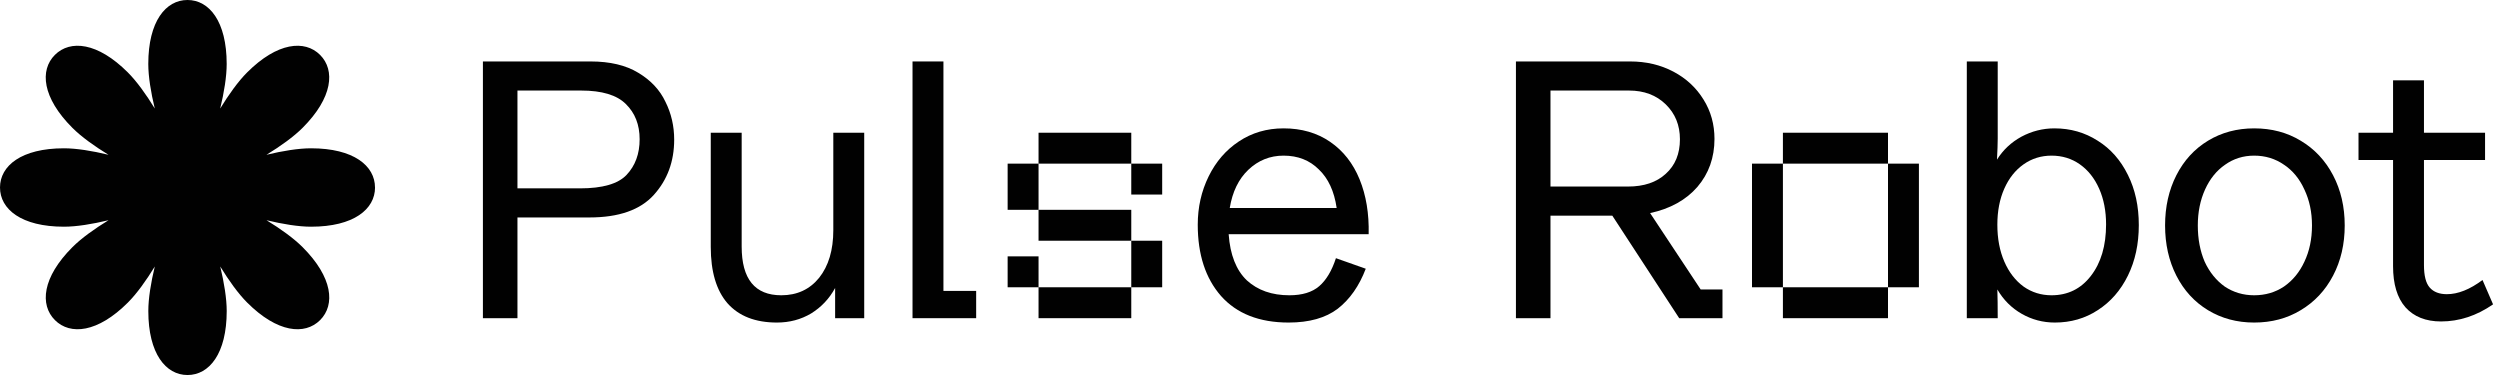
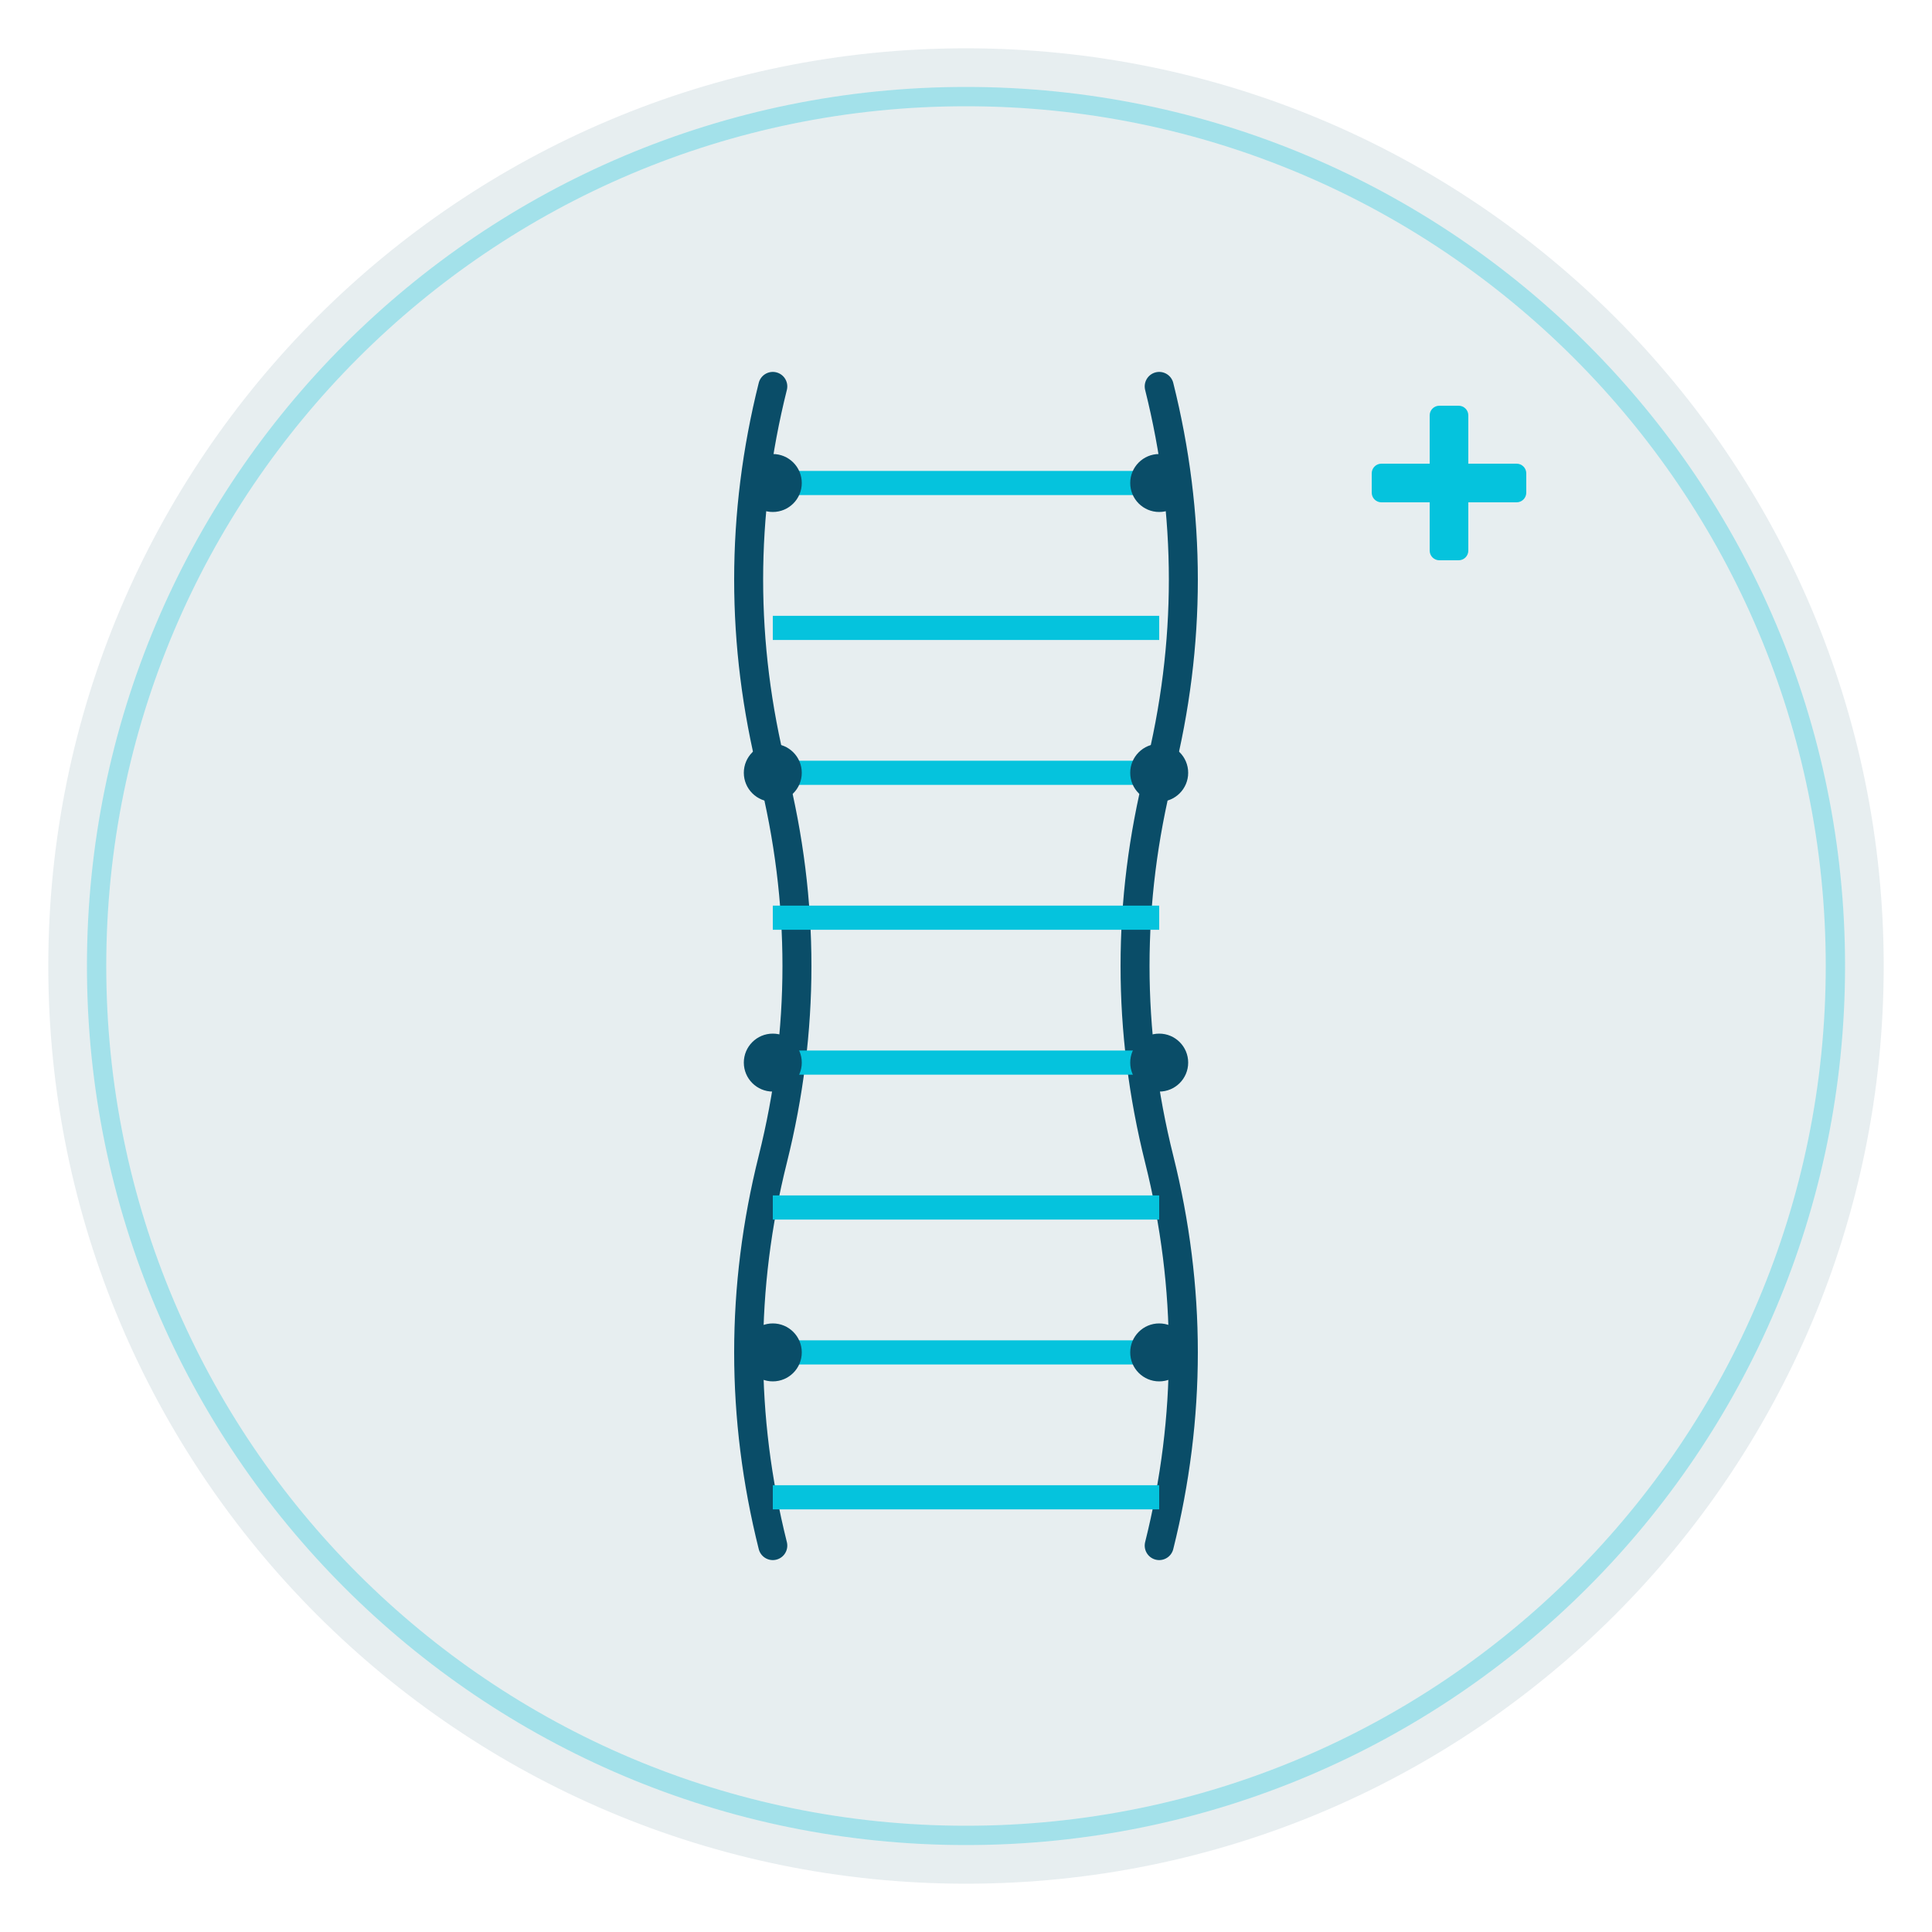
- <svg xmlns="http://www.w3.org/2000/svg" width="220" height="33" viewBox="0 0 220 33" fill="none">
-   <path d="M33 16.5C33 14.595 31.127 13.05 27.371 13.05C26.265 13.05 24.869 13.279 23.449 13.621C24.696 12.858 25.844 12.033 26.626 11.251C29.282 8.595 29.514 6.179 28.167 4.831C26.821 3.485 24.404 3.717 21.748 6.373C20.966 7.154 20.14 8.303 19.378 9.55C19.721 8.13 19.948 6.734 19.948 5.628C19.948 1.871 18.404 -0.001 16.498 -0.001C14.593 -0.001 13.049 1.871 13.049 5.628C13.049 6.734 13.278 8.13 13.62 9.55C12.857 8.303 12.031 7.154 11.249 6.373C8.593 3.717 6.178 3.485 4.83 4.831C3.483 6.178 3.715 8.595 6.371 11.251C7.153 12.033 8.301 12.858 9.548 13.621C8.128 13.278 6.732 13.05 5.626 13.05C1.873 13.05 0 14.595 0 16.5C0 18.405 1.873 19.95 5.629 19.95C6.735 19.95 8.131 19.721 9.551 19.379C8.304 20.142 7.156 20.968 6.374 21.749C3.718 24.405 3.486 26.821 4.833 28.169C6.179 29.515 8.596 29.284 11.252 26.627C12.034 25.846 12.86 24.697 13.622 23.451C13.279 24.87 13.052 26.267 13.052 27.372C13.052 31.129 14.596 33.002 16.502 33.002C18.407 33.002 19.951 31.129 19.951 27.372C19.951 26.267 19.722 24.87 19.381 23.451C20.143 24.697 20.969 25.846 21.751 26.627C24.407 29.284 26.822 29.515 28.17 28.169C29.517 26.822 29.285 24.405 26.629 21.749C25.847 20.968 24.699 20.142 23.452 19.379C24.872 19.722 26.268 19.95 27.374 19.95C31.13 19.95 33.003 18.405 33.003 16.5H33Z" fill="#010101" />
-   <path d="M219.389 26.784C217.938 27.787 216.413 28.288 214.813 28.288C213.469 28.288 212.424 27.872 211.677 27.04C210.952 26.208 210.589 25.003 210.589 23.424V14.08H207.549V11.68H210.589V7.072H213.309V11.68H218.685V14.08H213.309V23.328C213.309 24.267 213.479 24.928 213.821 25.312C214.162 25.696 214.663 25.888 215.325 25.888C216.306 25.888 217.351 25.472 218.461 24.64L219.389 26.784Z" fill="#010101" />
-   <path d="M198.367 28.384C196.853 28.384 195.498 28.021 194.303 27.296C193.109 26.571 192.181 25.557 191.519 24.256C190.858 22.955 190.527 21.483 190.527 19.84C190.527 18.197 190.858 16.725 191.519 15.424C192.181 14.123 193.109 13.109 194.303 12.384C195.498 11.659 196.853 11.296 198.367 11.296C199.903 11.296 201.269 11.659 202.463 12.384C203.679 13.109 204.629 14.123 205.311 15.424C205.994 16.725 206.335 18.197 206.335 19.84C206.335 21.483 205.994 22.955 205.311 24.256C204.629 25.557 203.679 26.571 202.463 27.296C201.269 28.021 199.903 28.384 198.367 28.384ZM198.367 25.984C199.349 25.984 200.223 25.728 200.991 25.216C201.759 24.683 202.357 23.957 202.783 23.04C203.231 22.101 203.455 21.035 203.455 19.84C203.455 18.667 203.231 17.611 202.783 16.672C202.357 15.733 201.759 15.008 200.991 14.496C200.223 13.963 199.349 13.696 198.367 13.696C197.407 13.696 196.554 13.963 195.807 14.496C195.061 15.008 194.474 15.733 194.047 16.672C193.621 17.611 193.407 18.667 193.407 19.84C193.407 21.035 193.61 22.101 194.015 23.04C194.442 23.957 195.029 24.683 195.775 25.216C196.543 25.728 197.407 25.984 198.367 25.984Z" fill="#010101" />
-   <path d="M180.791 11.296C182.199 11.296 183.468 11.659 184.599 12.384C185.73 13.088 186.615 14.091 187.255 15.392C187.895 16.672 188.215 18.144 188.215 19.808C188.215 21.472 187.895 22.955 187.255 24.256C186.615 25.557 185.73 26.571 184.599 27.296C183.49 28.021 182.231 28.384 180.823 28.384C179.778 28.384 178.807 28.128 177.911 27.616C177.015 27.104 176.3 26.389 175.767 25.472C175.788 26.112 175.799 26.955 175.799 28H173.079V5.408H175.799V12.192C175.799 12.619 175.778 13.237 175.735 14.048C176.268 13.195 176.983 12.523 177.879 12.032C178.796 11.541 179.767 11.296 180.791 11.296ZM180.535 25.984C181.964 25.984 183.116 25.419 183.991 24.288C184.887 23.136 185.335 21.621 185.335 19.744C185.335 18.571 185.132 17.525 184.727 16.608C184.322 15.691 183.756 14.976 183.031 14.464C182.306 13.952 181.474 13.696 180.535 13.696C179.618 13.696 178.796 13.952 178.071 14.464C177.346 14.976 176.78 15.691 176.375 16.608C175.97 17.525 175.767 18.581 175.767 19.776C175.767 20.992 175.97 22.069 176.375 23.008C176.78 23.947 177.346 24.683 178.071 25.216C178.796 25.728 179.618 25.984 180.535 25.984Z" fill="#010101" />
-   <path d="M166.144 14.4H156.896V11.68H166.144V14.4ZM156.896 25.28H154.176V14.4H156.896V25.28ZM166.144 14.4H168.864V25.28H166.144V14.4ZM156.896 25.28H166.144V28H156.896V25.28Z" fill="#010101" />
-   <path d="M149.658 25.472H151.578V28H147.77L141.882 18.976H136.442V28H133.402V5.408H143.45C144.858 5.408 146.128 5.707 147.258 6.304C148.389 6.901 149.274 7.723 149.914 8.768C150.554 9.792 150.874 10.944 150.874 12.224C150.874 13.867 150.373 15.275 149.37 16.448C148.368 17.6 146.981 18.368 145.21 18.752L149.658 25.472ZM136.442 16.416H143.258C144.666 16.416 145.776 16.043 146.586 15.296C147.418 14.549 147.834 13.536 147.834 12.256C147.834 11.019 147.418 9.995 146.586 9.184C145.754 8.373 144.677 7.968 143.354 7.968H136.442V16.416Z" fill="#010101" />
-   <path d="M112.954 11.296C114.533 11.296 115.898 11.691 117.05 12.48C118.202 13.269 119.066 14.368 119.642 15.776C120.218 17.184 120.485 18.795 120.442 20.608H108.122C108.25 22.421 108.784 23.776 109.722 24.672C110.682 25.547 111.93 25.984 113.466 25.984C114.597 25.984 115.472 25.717 116.09 25.184C116.709 24.651 117.2 23.829 117.562 22.72L120.186 23.648C119.61 25.163 118.789 26.336 117.722 27.168C116.656 27.979 115.216 28.384 113.402 28.384C110.821 28.384 108.837 27.605 107.45 26.048C106.085 24.491 105.402 22.4 105.402 19.776C105.402 18.24 105.722 16.821 106.362 15.52C107.002 14.219 107.888 13.195 109.018 12.448C110.17 11.68 111.482 11.296 112.954 11.296ZM112.954 13.696C111.76 13.696 110.725 14.112 109.85 14.944C108.997 15.755 108.453 16.875 108.218 18.304H117.626C117.413 16.832 116.89 15.701 116.058 14.912C115.248 14.101 114.213 13.696 112.954 13.696Z" fill="#010101" />
-   <path d="M99.552 11.68V14.4H91.392V11.68H99.552ZM91.392 18.464H88.672V14.4H91.392V18.464ZM102.272 14.4V17.12H99.552V14.4H102.272ZM91.392 21.184V18.464H99.552V21.184H91.392ZM102.272 25.28H99.552V21.184H102.272V25.28ZM88.672 25.28V22.56H91.392V25.28H88.672ZM91.392 25.28H99.552V28H91.392V25.28Z" fill="#010101" />
-   <path d="M83.022 5.408V25.6H85.902V28H80.302V5.408H83.022Z" fill="#010101" />
-   <path d="M73.331 11.68H76.051V28H73.491V25.344C72.979 26.283 72.275 27.029 71.379 27.584C70.483 28.117 69.48 28.384 68.371 28.384C66.472 28.384 65.022 27.819 64.019 26.688C63.038 25.557 62.547 23.904 62.547 21.728V11.68H65.267V21.696C65.267 24.555 66.43 25.984 68.755 25.984C70.141 25.984 71.251 25.472 72.083 24.448C72.915 23.403 73.331 22.005 73.331 20.256V11.68Z" fill="#010101" />
-   <path d="M51.968 5.408C53.675 5.408 55.072 5.739 56.16 6.4C57.269 7.061 58.069 7.915 58.56 8.96C59.072 9.984 59.328 11.093 59.328 12.288C59.328 14.208 58.731 15.829 57.536 17.152C56.341 18.475 54.453 19.136 51.872 19.136H45.536V28H42.496V5.408H51.968ZM51.04 16.576C53.024 16.576 54.389 16.181 55.136 15.392C55.904 14.581 56.288 13.536 56.288 12.256C56.288 10.976 55.883 9.941 55.072 9.152C54.283 8.363 52.971 7.968 51.136 7.968H45.536V16.576H51.04Z" fill="#010101" />
+ <svg xmlns="http://www.w3.org/2000/svg" viewBox="0 0 200 200">
+   <circle cx="100" cy="100" r="95" fill="#0A4D68" opacity="0.1" />
+   <g transform="translate(100, 100)">
+     <path d="M -20,-60 Q -25,-40 -20,-20 Q -15,0 -20,20 Q -25,40 -20,60" stroke="#0A4D68" stroke-width="3" fill="none" stroke-linecap="round" />
+     <path d="M 20,-60 Q 25,-40 20,-20 Q 15,0 20,20 Q 25,40 20,60" stroke="#0A4D68" stroke-width="3" fill="none" stroke-linecap="round" />
+     <line x1="-20" y1="-50" x2="20" y2="-50" stroke="#05C3DD" stroke-width="2.5" />
+     <line x1="-20" y1="-35" x2="20" y2="-35" stroke="#05C3DD" stroke-width="2.5" />
+     <line x1="-20" y1="-20" x2="20" y2="-20" stroke="#05C3DD" stroke-width="2.5" />
+     <line x1="-20" y1="-5" x2="20" y2="-5" stroke="#05C3DD" stroke-width="2.5" />
+     <line x1="-20" y1="10" x2="20" y2="10" stroke="#05C3DD" stroke-width="2.5" />
+     <line x1="-20" y1="25" x2="20" y2="25" stroke="#05C3DD" stroke-width="2.5" />
+     <line x1="-20" y1="40" x2="20" y2="40" stroke="#05C3DD" stroke-width="2.5" />
+     <line x1="-20" y1="55" x2="20" y2="55" stroke="#05C3DD" stroke-width="2.5" />
+     <circle cx="-20" cy="-50" r="3" fill="#0A4D68" />
+     <circle cx="20" cy="-50" r="3" fill="#0A4D68" />
+     <circle cx="-20" cy="-20" r="3" fill="#0A4D68" />
+     <circle cx="20" cy="-20" r="3" fill="#0A4D68" />
+     <circle cx="-20" cy="10" r="3" fill="#0A4D68" />
+     <circle cx="20" cy="10" r="3" fill="#0A4D68" />
+     <circle cx="-20" cy="40" r="3" fill="#0A4D68" />
+     <circle cx="20" cy="40" r="3" fill="#0A4D68" />
+     <g transform="translate(50, -50)">
+       <rect x="-2" y="-8" width="4" height="16" fill="#05C3DD" rx="1" />
+       <rect x="-8" y="-2" width="16" height="4" fill="#05C3DD" rx="1" />
+     </g>
+   </g>
+   <circle cx="100" cy="100" r="90" stroke="#05C3DD" stroke-width="2" fill="none" opacity="0.3" />
</svg>
